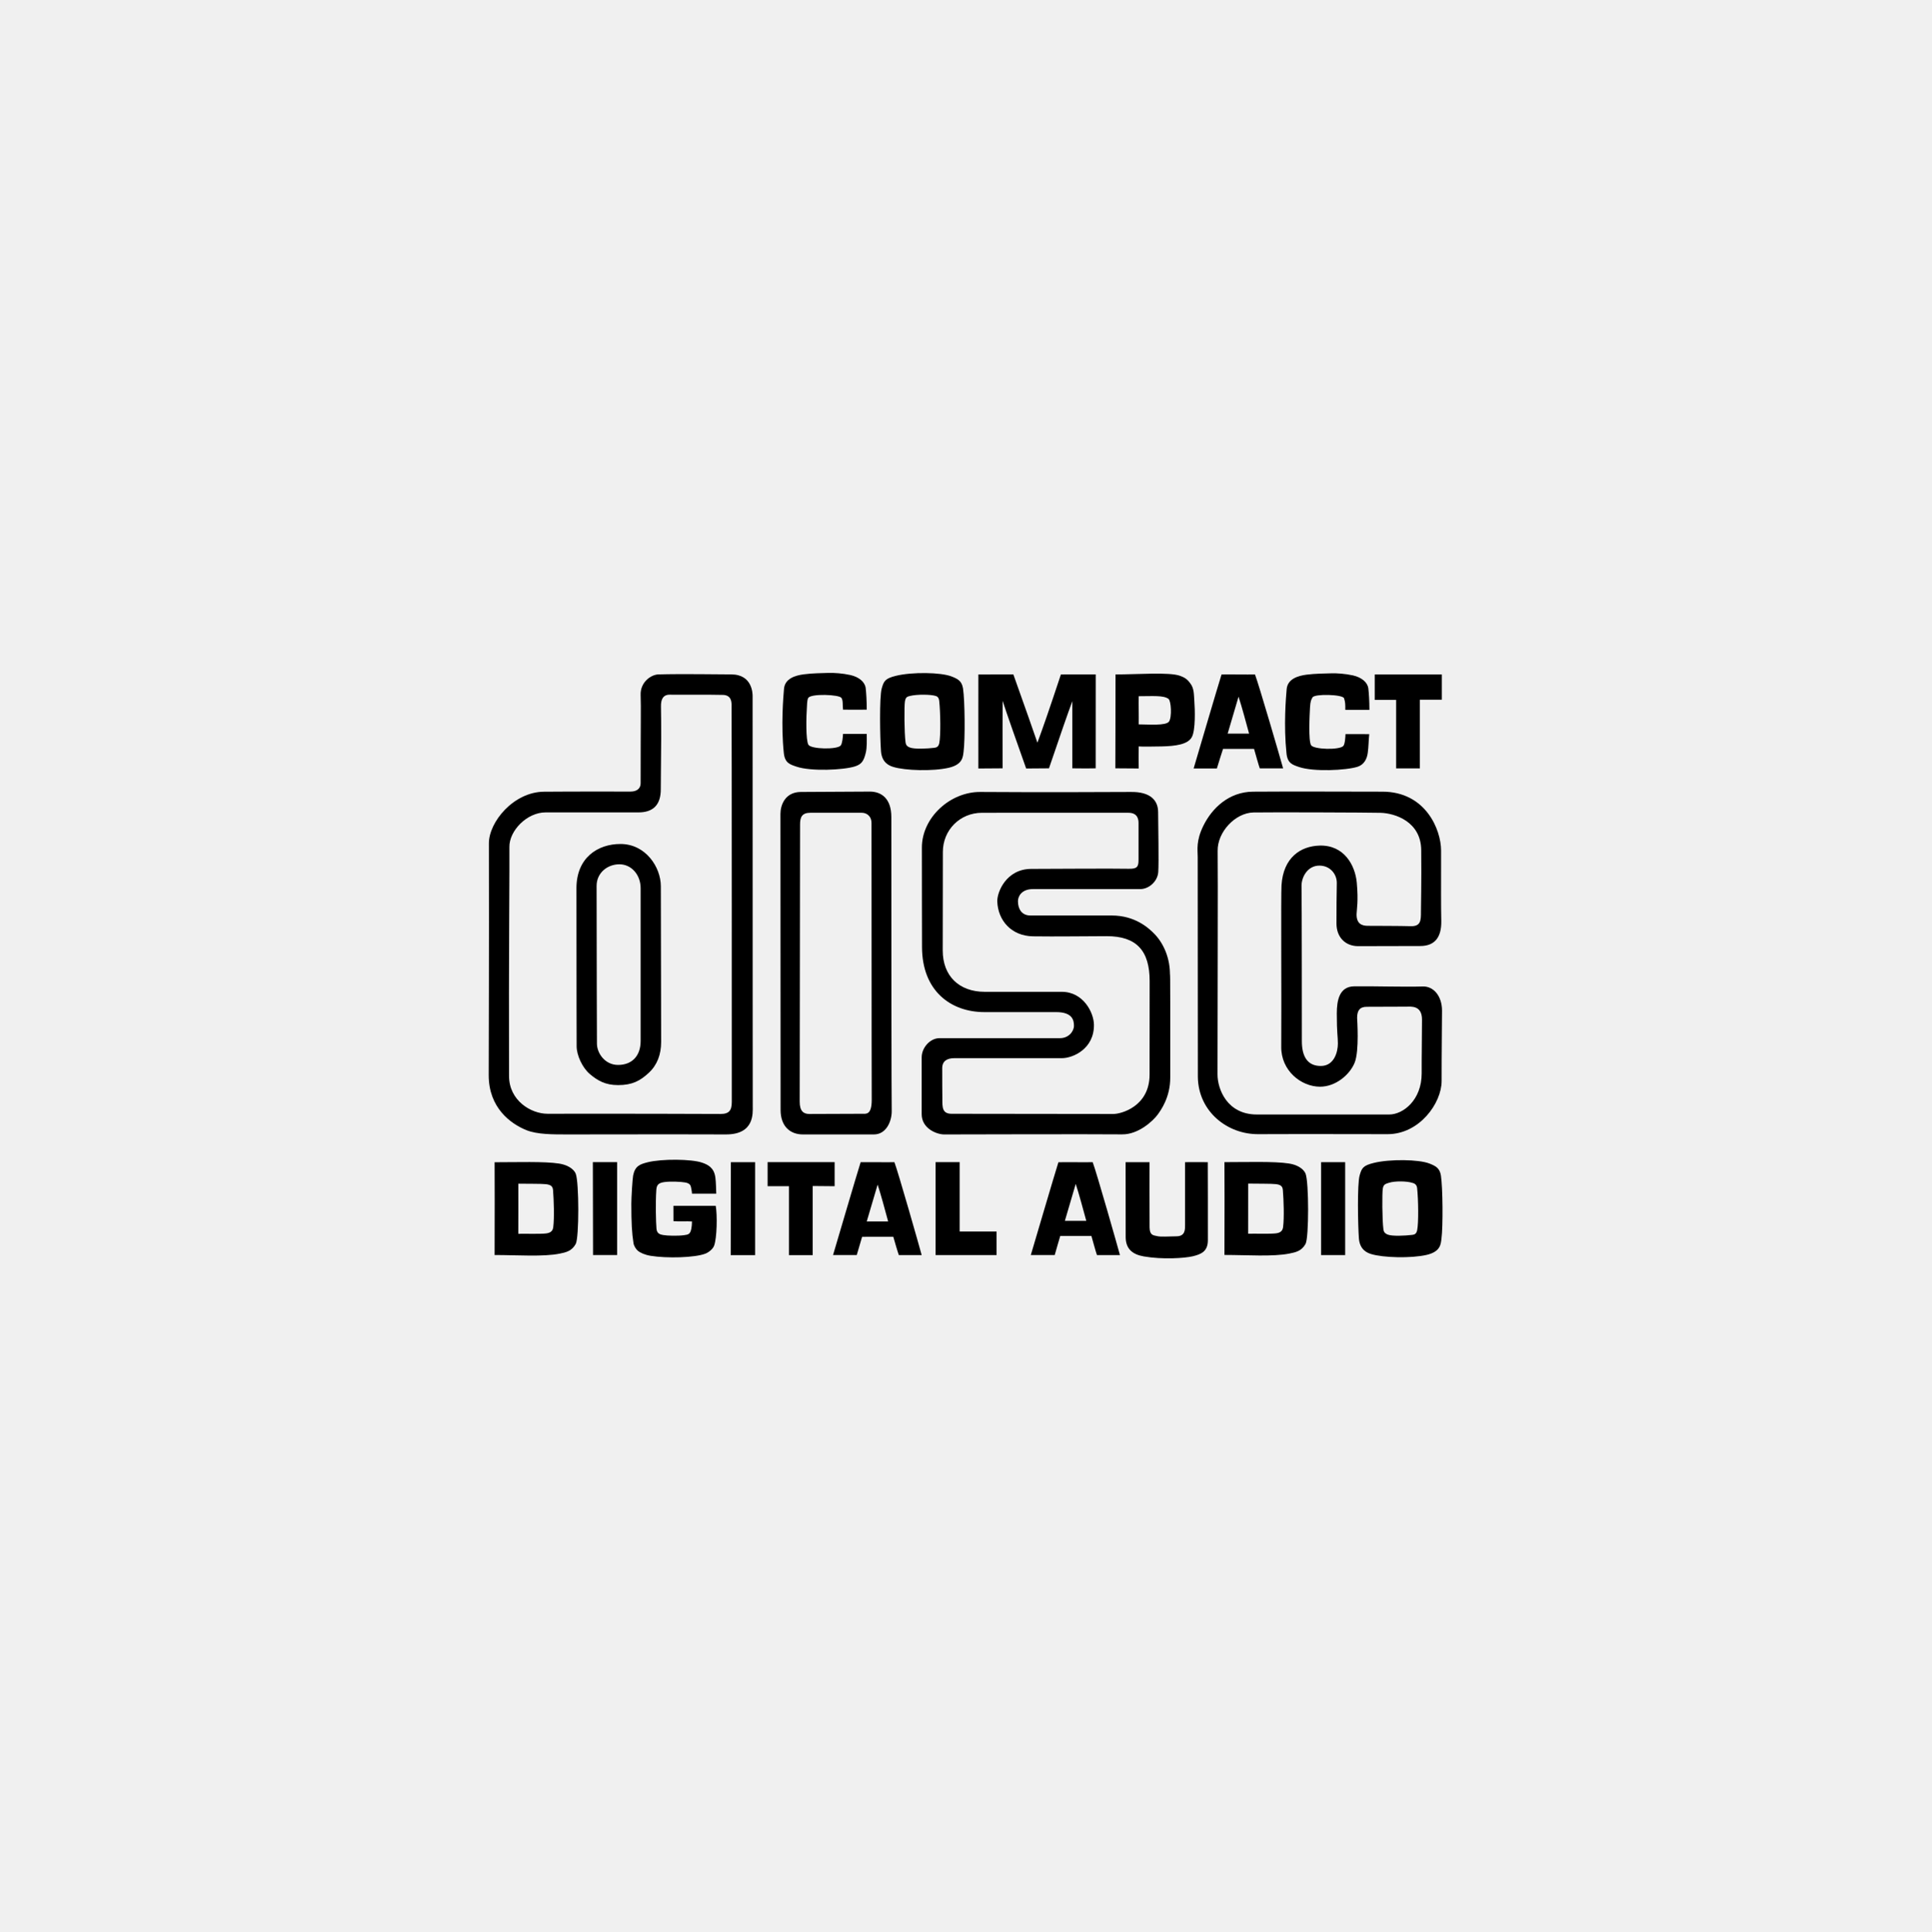
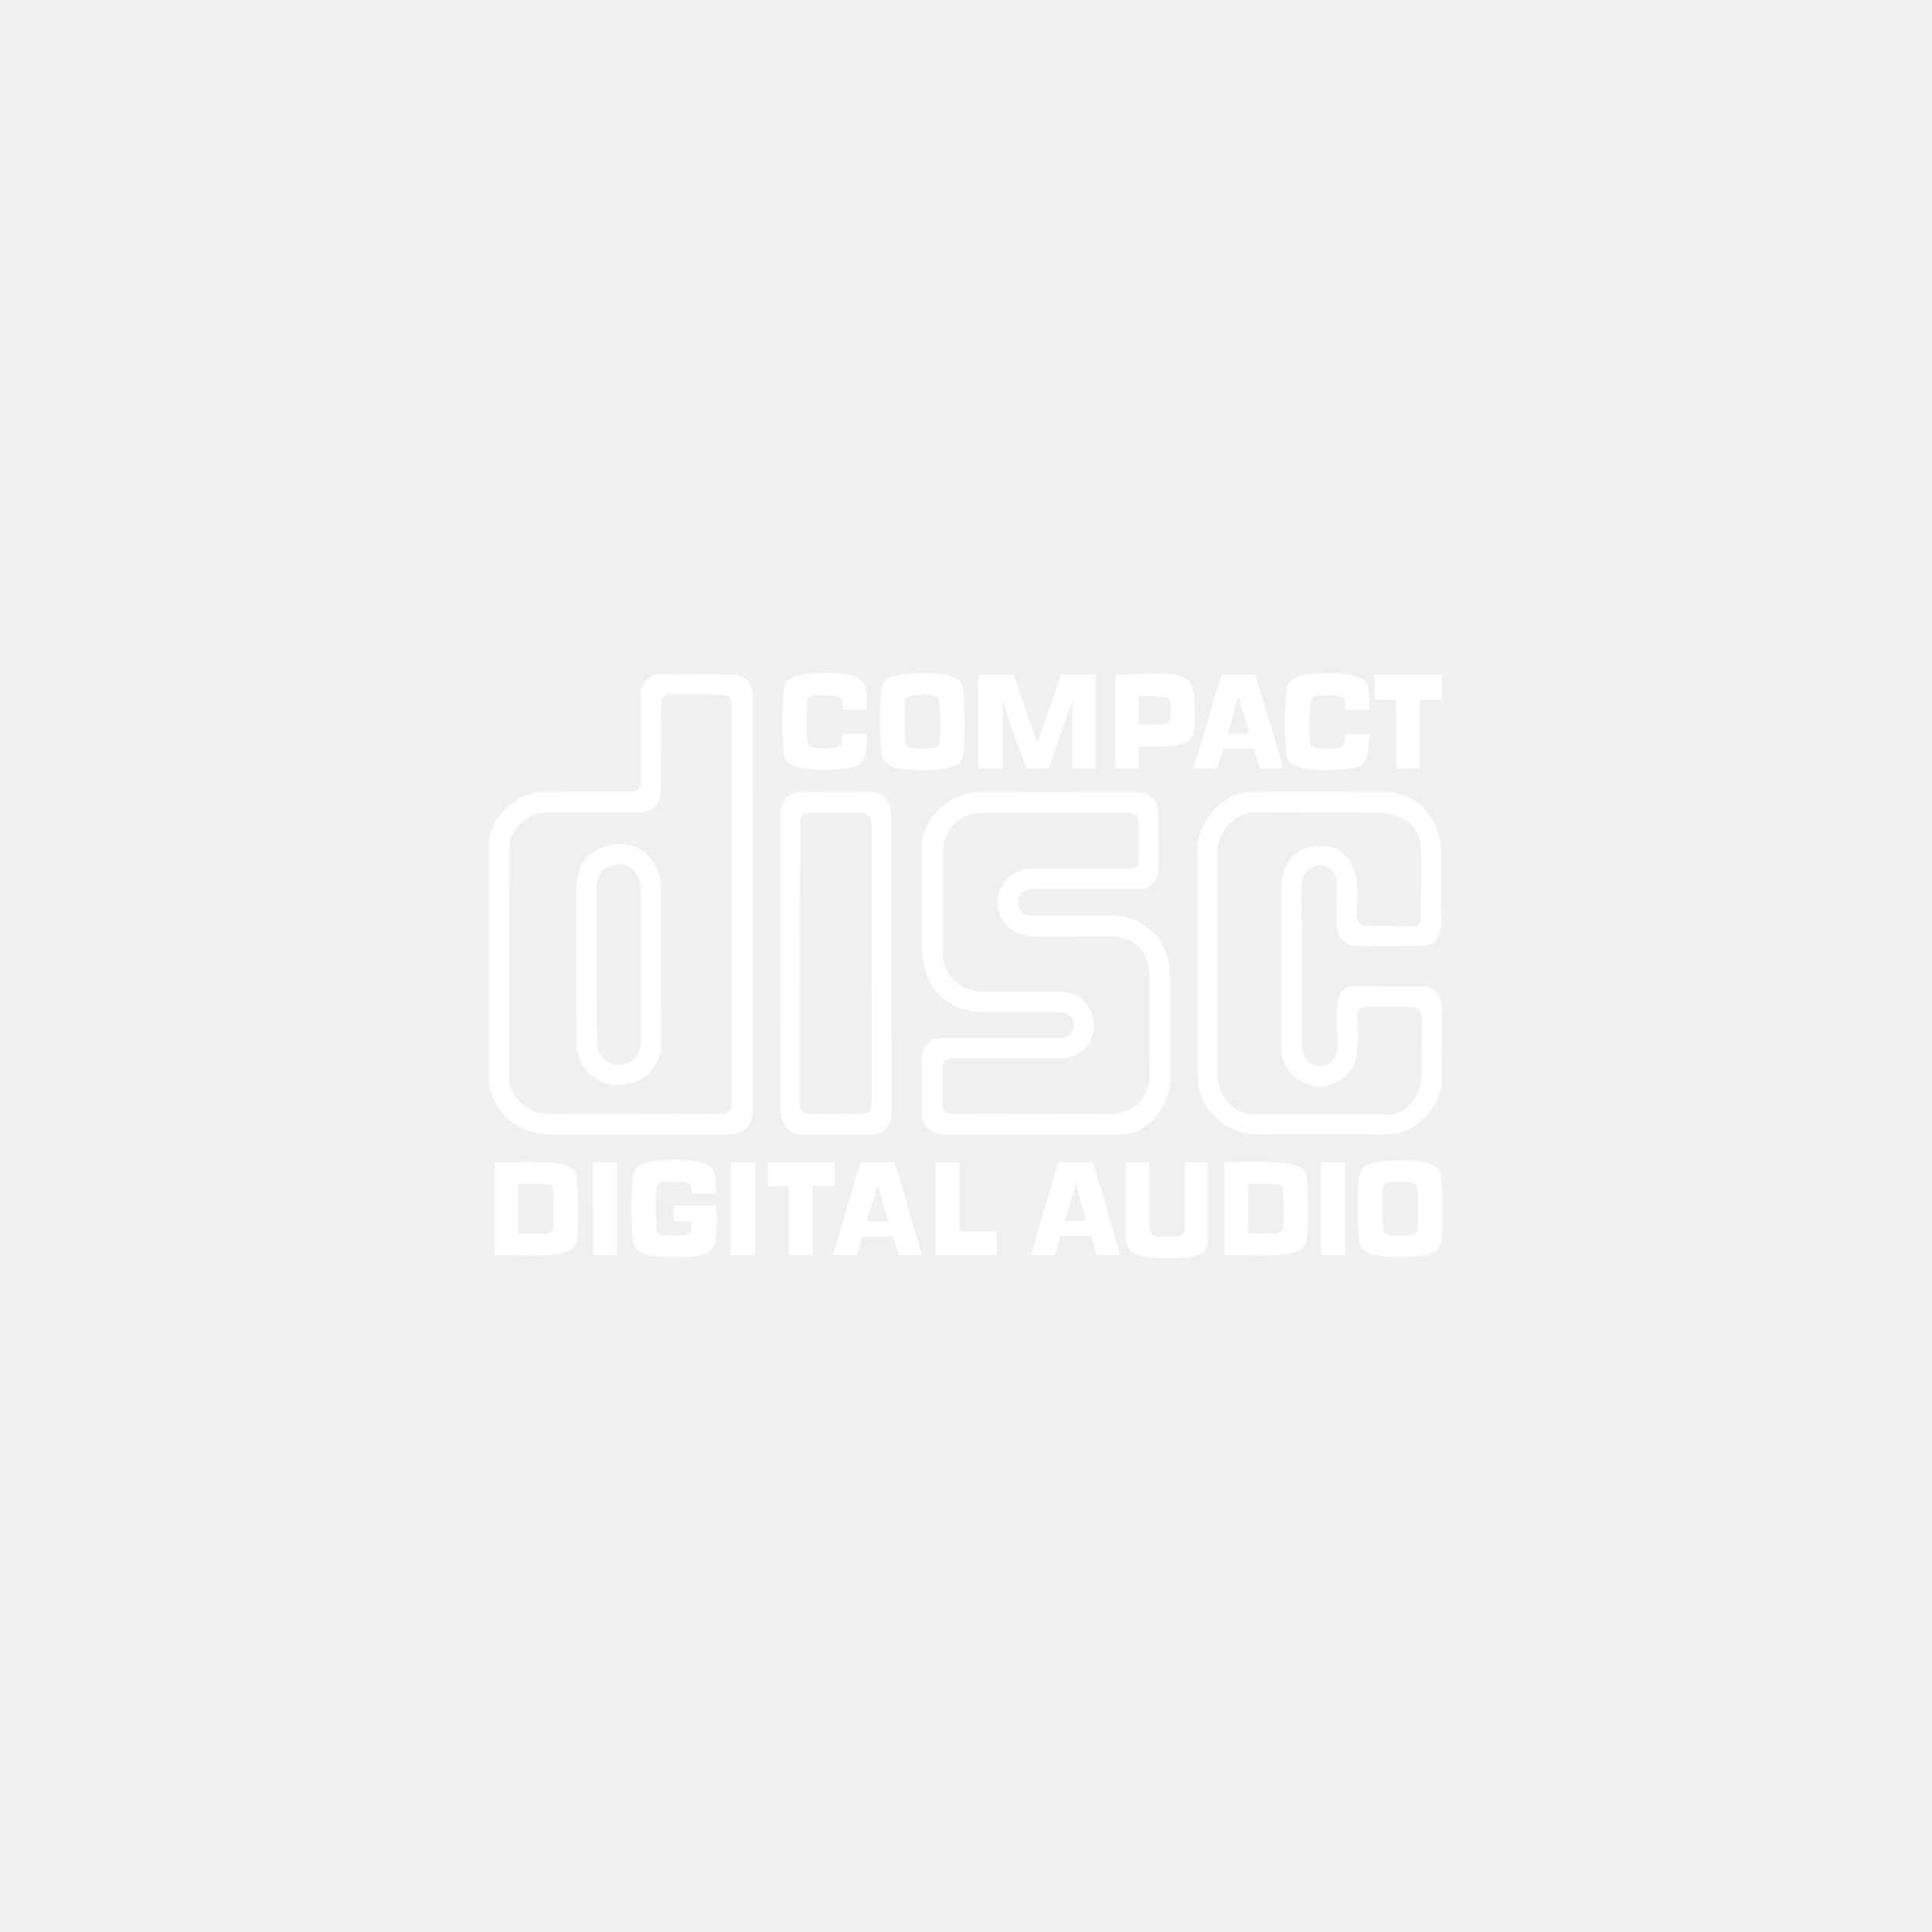
- <svg xmlns="http://www.w3.org/2000/svg" version="1.2" baseProfile="tiny" id="Layer_1" x="0px" y="0px" width="283.465px" height="283.465px" viewBox="0 0 283.465 283.465" xml:space="preserve">
+ <svg xmlns="http://www.w3.org/2000/svg" version="1.2" baseProfile="tiny" id="Layer_1" x="0px" y="0px" width="283.465px" height="283.465px" viewBox="0 0 283.465 283.465" overflow="scroll" xml:space="preserve">
  <g>
-     <path fill-rule="evenodd" d="M187.262,173.805c0.692,0.08,0.998,0.292,1.038,0.89c0.118,1.452,0.208,3.992,0.034,5.396   c-0.064,0.523-0.33,0.85-1.047,0.939c-0.909,0.107-2.91,0.029-4.086,0.054c0.005-2.11,0.01-4.856,0.005-7.356   C184.574,173.756,186.625,173.727,187.262,173.805L187.262,173.805z M179.723,184.201c3.305,0,7.164,0.286,9.575-0.213   c0.86-0.178,1.739-0.341,2.332-1.408c0.504-0.929,0.494-9.081,0-10.316c-0.138-0.336-0.702-1.221-2.485-1.492   c-2.085-0.326-6.151-0.193-9.422-0.193C179.742,171.799,179.742,180.1,179.723,184.201L179.723,184.201z" />
-     <path fill-rule="evenodd" d="M201.68,170.683c2.313-0.563,6.562-0.524,8.143,0.104c0.879,0.351,1.497,0.643,1.675,1.754   c0.272,1.774,0.321,7.461,0.079,9.294c-0.099,0.736-0.099,1.873-2.169,2.357c-2.332,0.533-6.433,0.414-8.173-0.129   c-0.523-0.168-1.649-0.588-1.777-2.303c-0.139-1.907-0.258-7.945,0.107-9.22C199.866,171.453,200.068,171.072,201.68,170.683   L201.68,170.683z M203.844,173.617c-0.479,0.158-0.775,0.207-0.879,0.859s-0.1,4.526,0.098,6.019   c0.055,0.346,0.238,0.563,0.608,0.712c0.696,0.276,2.56,0.172,3.612,0.049c0.365-0.039,0.622-0.168,0.73-0.701   c0.218-1.048,0.178-4.467-0.01-6.187c-0.068-0.632-0.607-0.722-0.711-0.751C206.531,173.36,204.723,173.32,203.844,173.617   L203.844,173.617z" />
-     <polygon fill-rule="evenodd" points="193.912,170.584 197.445,170.584 197.445,184.221 193.912,184.221 193.912,170.584  " />
-     <path fill-rule="evenodd" d="M168.729,170.584h-3.512c0,0,0.004,9.891,0.01,10.983c0,1.733,0.988,2.563,2.668,2.851   c2.723,0.475,5.969,0.262,7.174-0.02c1.205-0.297,2.223-0.682,2.223-2.361c-0.01-2.718,0.011-10.145-0.014-11.453   c-1.23,0-2.525-0.025-3.336,0c-0.004,1.15,0,8.577,0,9.199c0,0.633,0.05,1.65-1.205,1.68c-1.256,0.021-2.382,0.104-2.905-0.029   c-0.524-0.129-1.077-0.074-1.097-1.284C168.715,178.993,168.729,170.584,168.729,170.584L168.729,170.584z" />
-     <polygon fill-rule="evenodd" points="137.328,170.578 140.86,170.578 140.86,180.762 146.277,180.762 146.277,184.221    137.328,184.221 137.328,170.578  " />
-     <polygon fill-rule="evenodd" points="107.277,170.584 110.837,170.584 110.837,184.23 107.255,184.23 107.277,170.584  " />
-     <polygon fill-rule="evenodd" points="87.018,170.574 90.58,170.574 90.58,184.211 87.045,184.211 87.018,170.574  " />
-     <path fill-rule="evenodd" d="M159.445,179.195c-1.047,0-2.1,0-3.143,0c0.504-1.744,1.146-3.879,1.591-5.42   C158.418,175.371,158.941,177.373,159.445,179.195L159.445,179.195z M151.303,184.211c1.393,0,2.777,0.004,3.508,0.004   c0.336-1.15,0.598-2.113,0.811-2.796c0.785,0,3.953-0.005,4.575-0.005c0.188,0.657,0.667,2.421,0.815,2.807   c1.097,0,2.762,0,3.375,0c-0.316-1.176-3.425-12.115-4.003-13.637c-1.097,0.029-3.854-0.02-5.03,0.01   C154.727,172.58,151.748,182.719,151.303,184.211L151.303,184.211z" />
-     <polygon fill-rule="evenodd" points="112.668,170.574 122.508,170.574 122.508,174.111 119.288,174.082 119.288,184.23    115.805,184.23 115.805,174.111 112.668,174.111 112.668,170.574  " />
-     <path fill-rule="evenodd" d="M126.326,170.584c1.179-0.02,3.859,0.029,4.956,0c0.575,1.521,3.688,12.455,4.002,13.637   c-0.494-0.006-2.258,0-3.353,0c-0.146-0.386-0.627-2.025-0.811-2.684c-0.627,0-3.794,0.006-4.58,0.006   c-0.209,0.682-0.444,1.521-0.785,2.668c-0.733,0-2.092,0-3.48,0C122.72,182.719,125.697,172.58,126.326,170.584L126.326,170.584z    M128.819,173.875c-0.447,1.541-1.087,3.676-1.599,5.414c1.048,0,2.098,0,3.143,0C129.861,177.461,129.34,175.471,128.819,173.875   L128.819,173.875z" />
-     <path fill-rule="evenodd" d="M80.135,173.814c0.693,0.084,0.998,0.292,1.042,0.891c0.111,1.452,0.202,4.002,0.03,5.4   c-0.064,0.527-0.326,0.844-1.048,0.938c-0.907,0.104-2.907,0.03-4.083,0.055c0.004-2.114,0.014-4.856,0.004-7.357   C77.449,173.766,79.5,173.736,80.135,173.814L80.135,173.814z M72.598,184.211c3.305,0,7.166,0.286,9.58-0.208   c0.852-0.178,1.734-0.341,2.326-1.413c0.508-0.929,0.497-9.071,0-10.316c-0.133-0.336-0.701-1.215-2.486-1.492   c-2.086-0.326-6.145-0.188-9.42-0.188C72.614,171.814,72.614,180.109,72.598,184.211L72.598,184.211z" />
-     <path fill-rule="evenodd" d="M95.053,170.599c2.11-0.528,6.466-0.479,8,0.054c0.828,0.287,1.756,0.712,1.947,2.17   c0.101,0.766,0.104,1.773,0.131,2.387c-1.189,0-2.369,0-3.561,0c0-0.263-0.092-0.662-0.139-0.93   c-0.054-0.281-0.172-0.603-0.881-0.721c-0.578-0.1-2.057-0.188-3.039-0.055c-0.862,0.123-1.125,0.415-1.176,1.15   c-0.134,1.889-0.06,4.773,0.024,5.707c0.066,0.731,0.554,0.84,0.971,0.914c0.595,0.113,2.124,0.148,3.036,0.029   c0.654-0.088,0.937-0.128,1.1-0.918c0.055-0.268,0.104-0.691,0.104-1.098c-0.758-0.059-1.961,0.03-2.72-0.049   c0-0.717-0.005-1.537-0.005-2.254c2.027,0,4.18,0,6.205,0c0.252,1.305,0.188,4.734-0.234,5.861   c-0.186,0.493-0.773,0.958-1.255,1.155c-1.556,0.618-5.727,0.712-8.063,0.326c-0.832-0.134-1.521-0.439-1.885-0.751   c-0.265-0.217-0.566-0.701-0.627-1.097c-0.245-1.552-0.316-2.954-0.319-5.786c0-0.914,0.163-3.641,0.265-4.155   C93.203,171.146,93.937,170.881,95.053,170.599L95.053,170.599z" />
-     <path fill-rule="evenodd" d="M94.033,130.37c0,6.725,0,20.865,0,22.431c0,2.091-1.176,3.509-3.325,3.509   c-1.937-0.005-3.089-1.754-3.089-3.118c0-0.414-0.051-12.522-0.051-23.16c0-1.9,1.57-3.17,3.35-3.17   C92.699,126.862,94.033,128.426,94.033,130.37L94.033,130.37z M84.611,130.37c0,18.513,0.027,19.907,0.027,23.217   c0,1.284,0.834,3.143,1.961,4.081c1.124,0.943,2.236,1.602,4.133,1.602c2.065,0,3.225-0.618,4.504-1.809   c1.234-1.146,1.806-2.697,1.806-4.525c0-1.236-0.044-17.499-0.044-22.854c0-2.802-2.229-6.201-5.922-6.201   C87.727,123.88,84.611,125.896,84.611,130.37L84.611,130.37z" />
-     <path fill-rule="evenodd" d="M202.653,119.307c2.04,0.055,5.924,1.248,5.954,5.49c0.049,4.679-0.04,7.866-0.04,9.057   c0,1.2,0,2.146-1.517,2.092c-1.359-0.044-5.426-0.049-6.334-0.054c-0.766-0.01-1.631-0.262-1.596-1.725   c0.029-0.85,0.275-1.813,0.029-4.61c-0.237-2.582-1.878-5.536-5.445-5.442c-2.811,0.072-5.346,1.764-5.604,5.813   c-0.098,1.532,0.011,16.852-0.039,23.743c-0.029,3.444,2.876,5.825,5.691,5.835c2.283,0,4.349-1.734,5.08-3.513   c0.711-1.754,0.365-6.388,0.365-6.596c0-1.106,0.426-1.62,1.413-1.62c1.019,0,5.366-0.021,5.86-0.021   c0.617,0,2.253-0.228,2.253,1.902c0,2.416-0.06,5.263-0.05,7.905c0,3.903-2.723,6.023-4.763,6.023c-1.452,0-18.063,0-19.428,0   c-4.392,0-5.776-3.756-5.776-5.885c0-7.822,0.074-30.028,0.021-32.803s2.584-5.593,5.262-5.643   C186.654,119.208,200.612,119.258,202.653,119.307L202.653,119.307z M176.64,121.183c-1.116,2.255-0.841,3.562-0.841,4.607   c0,6.74,0.011,31.019,0.021,32.259c0.054,5.133,4.378,8.479,8.913,8.424c5.678-0.029,16.71,0,18.943,0   c4.664,0,7.926-4.545,7.926-7.807c-0.006-3.873,0.059-8.903,0.059-10.316c0-2.193-1.279-3.606-2.826-3.557   c-2.707,0.088-7.125-0.061-10.064-0.021c-2.169,0.03-2.555,2.021-2.555,3.997c0,2.926,0.158,3.35,0.158,4.402   c0,1.201-0.523,3.291-2.51,3.291c-1.991,0-2.781-1.443-2.777-3.662c0-1.397-0.004-21.114-0.049-22.72   c-0.039-1.235,0.83-3.049,2.658-3.026c1.631,0.025,2.539,1.346,2.52,2.557c-0.039,2.298-0.044,3.219-0.049,5.917   c-0.01,2.045,1.305,3.35,3.191,3.35c1.151,0,7.025-0.022,9.121-0.022c2.09,0,3.123-1.257,3.073-3.698   c-0.05-2.456-0.03-4.202-0.03-10.309c0-3.091-2.282-8.646-8.606-8.646c-2.145-0.002-14.813-0.042-19.003,0   C180.365,116.231,177.895,118.64,176.64,121.183L176.64,121.183z" />
-     <path fill-rule="evenodd" d="M165.641,119.3c1.482,0,1.468,1.186,1.473,1.517c0-1.131,0,4.345,0,5.393   c0,1.045-0.217,1.346-1.521,1.309c-1.833-0.054-12.584,0.018-14.21,0.018c-3.687,0-5.055,3.426-5.001,4.795   c0.104,2.745,2.036,5.049,5.238,5.102c3.191,0.052,8.266-0.022,10.83-0.022c4.397,0,6.295,2.152,6.295,6.601   c0,5.119-0.01,11.146-0.01,13.706c0,4.714-4.205,5.79-5.307,5.79c-1.098,0-22.336-0.029-23.746-0.029   c-1.416,0-1.361-0.992-1.361-2.193c0-1.205-0.037-2.5-0.021-4.506c0-1.098,0.803-1.463,1.748-1.463c5.109,0,12.669,0,15.812,0   c1.62,0,4.763-1.363,4.708-4.921c-0.024-1.784-1.566-4.817-4.708-4.817c-2.238,0-6.482,0-11.31,0   c-3.81-0.005-6.176-2.357-6.176-6.072c0-3.716,0.017-11.515,0.02-14.45c-0.006-3.227,2.512-5.756,5.736-5.756   C149.465,119.29,163.289,119.3,165.641,119.3L165.641,119.3z M135.314,124.409c-0.008,3.32,0.02,12.743,0.02,14.573   c0,6.493,4.254,9.575,9.16,9.575c4.871,0,8.168,0,10.523,0c2.357,0,2.619,1.156,2.619,1.996c0,0.83-0.78,1.828-2.041,1.828   c-1.318,0-16.376,0-17.695,0c-1.361,0-2.616,1.374-2.616,2.826c-0.007,2.343,0,6.182,0,8.326c0,2.148,2.248,2.979,3.296,2.979   c1.047,0,21.863-0.059,26.122-0.01c2.427,0.03,4.585-2.025,5.228-2.91c0.465-0.646,1.838-2.524,1.838-5.4   c0-5.988,0.02-17.317-0.045-14.916c0.074-2.666-0.987-4.842-2.208-6.124c-0.914-0.961-2.925-2.774-6.329-2.774   s-8.83,0.002-11.938,0c-1.344,0-1.833-1.05-1.833-2.095c0-0.731,0.544-1.781,2.204-1.781c5.163,0,14.496,0,15.752,0   c1.254,0,2.544-1.117,2.638-2.513c0.099-1.381-0.01-7.068-0.02-8.792c-0.005-1.665-1.067-3.007-4.052-2.952   c-1.739,0.027-15.06,0.052-22.017,0C139.479,116.202,135.314,119.987,135.314,124.409L135.314,124.409z" />
-     <path fill-rule="evenodd" d="M126.49,119.3c0.622-0.002,1.432,0.388,1.432,1.537c0,32.287,0.03,38.353,0.03,40.601   c0,2.254-0.837,2.041-1.411,2.041c-0.575,0-6.195,0.029-7.746,0.029c-0.836,0-1.416-0.395-1.416-1.808   c0-3.765,0.055-38.838,0.055-40.622c-0.016-1.126,0.266-1.779,1.516-1.779C119.047,119.3,124.039,119.3,126.49,119.3L126.49,119.3z    M114.555,119.456c0,1.257,0.02,42.308,0.02,43.46c0,2.41,1.404,3.596,3.279,3.596c5,0,8.896,0,10.415,0   c1.882,0,2.671-2.06,2.618-3.557c-0.037-1.047-0.055-25.33-0.055-43.028c0-2.747-1.484-3.738-3.162-3.738   c-1.778,0-6.766,0.047-10.133,0.055C115.215,116.264,114.555,118.198,114.555,119.456L114.555,119.456z" />
-     <path fill-rule="evenodd" d="M183.34,107.679c-1.048,0-2.096,0-3.143,0c0.514-1.744,1.15-3.874,1.596-5.42   C182.316,103.855,182.836,105.854,183.34,107.679L183.34,107.679z M175.201,112.798c1.389,0,2.624,0,3.41,0   c0.34-1.154,0.696-2.189,0.904-2.871c0.79,0,3.928,0,4.555,0c0.188,0.655,0.691,2.463,0.84,2.851c1.098,0,2.807-0.005,3.424,0   c-0.316-1.178-3.547-12.258-4.125-13.78c-1.098,0.027-3.73-0.022-4.911,0.002C178.625,101.142,175.602,111.457,175.201,112.798   L175.201,112.798z" />
-     <path fill-rule="evenodd" d="M171.511,102.58c0.391,0.292,0.524,2.67,0.079,3.325s-3.073,0.422-4.451,0.42   c0.024-1.213-0.025-2.959,0-4.135C169.179,102.19,170.774,102.037,171.511,102.58L171.511,102.58z M163.709,112.773   c1.111,0,2.317,0.025,3.43,0.025c0-0.993-0.025-2.399,0-3.236c0.494,0.04,2.119,0.027,3.344-0.002   c2.036-0.044,3.909-0.274,4.477-1.411c0.52-1.038,0.445-3.928,0.342-5.312c-0.069-0.929-0.025-1.789-0.578-2.515   c-0.331-0.44-0.604-0.801-1.552-1.137c-1.566-0.558-6.284-0.19-9.437-0.19C163.744,103.321,163.709,111.59,163.709,112.773   L163.709,112.773z" />
-     <path fill-rule="evenodd" d="M143.605,98.998c0.81,0,3.389-0.002,5.138-0.002c1.67,4.708,3.028,8.525,3.528,10.018   c0.811-2.199,1.66-4.615,3.448-10.015c1.69-0.02,3.438-0.002,5.114-0.002c0,4.689-0.006,12.5-0.006,13.777   c-0.706,0.027-1.906,0.02-3.428,0c-0.006-1.423-0.006-7.485,0-9.857c-0.683,1.828-1.671,4.691-3.43,9.857   c-1.146,0-2.203,0.025-3.35,0.025c-1.482-4.18-2.876-8.13-3.454-9.934c-0.024,0.889-0.005,6.692-0.005,9.909   c-1.127,0-2.421,0.025-3.557,0.025C143.615,108.608,143.585,100.288,143.605,98.998L143.605,98.998z" />
-     <path fill-rule="evenodd" d="M105.995,101.997c1.307-0.027,1.368,0.956,1.386,1.388c0.035,0.801,0.032,57.357,0.032,58.344   c0,1.206-0.347,1.788-1.67,1.778c-13.299-0.054-23.383-0.029-25.372-0.029c-2.46,0-5.654-1.957-5.654-5.543   c-0.057-17.291,0.092-31.805,0.052-33.586c-0.052-2.406,2.577-5.109,5.313-5.104c4.113,0.01,10.915,0.007,13.637,0   c2.043-0.002,3.304-0.998,3.271-3.481c0.072-6.352,0.074-9.397,0.027-12.065c-0.037-2.147,1.426-1.67,1.857-1.729   C98.813,101.982,104.164,101.945,105.995,101.997L105.995,101.997z M94.033,102.024c0.066,1.791,0,4.076,0,12.93   c0.01,0.768-0.546,1.235-1.487,1.235c-0.944,0-8.065-0.02-12.698,0.02c-4.454,0.027-8.088,4.435-8.088,7.567   c0.037,16.189-0.027,29.376-0.027,34.05c0,4.783,3.214,7.125,5.547,8.063c1.593,0.633,3.846,0.622,6.074,0.622   c3.014,0,16.235-0.029,23.165,0c4.228,0.025,3.97-3.111,3.97-4.125c0-0.677-0.02-13.315-0.02-60.205c0-0.313,0-3.191-3.14-3.191   c-1.937,0-7.088-0.097-10.68,0C95.567,99.015,93.957,100.12,94.033,102.024L94.033,102.024z" />
-     <path fill-rule="evenodd" d="M137.322,102.148c0.102,0.034,0.467,0.096,0.536,0.726c0.188,1.719,0.229,5.141,0.013,6.184   c-0.113,0.536-0.368,0.662-0.734,0.707c-1.052,0.124-2.912,0.225-3.609-0.052c-0.37-0.146-0.553-0.358-0.607-0.709   c-0.197-1.497-0.205-5.364-0.099-6.016c0.104-0.655,0.302-0.729,0.759-0.84C134.627,101.891,136.663,101.928,137.322,102.148   L137.322,102.148z M129.42,101.048c-0.361,1.275-0.248,7.31-0.106,9.215c0.126,1.722,1.257,2.137,1.781,2.302   c1.733,0.546,5.833,0.667,8.165,0.128c2.072-0.481,2.072-1.621,2.174-2.354c0.239-1.831,0.192-7.518-0.082-9.292   c-0.178-1.112-0.793-1.406-1.675-1.754c-1.576-0.625-5.833-0.669-8.14-0.104C129.926,99.579,129.721,99.964,129.42,101.048   L129.42,101.048z" />
-     <path fill-rule="evenodd" d="M121.596,98.771c0.813-0.024,2.08,0.055,3.225,0.312c1.289,0.292,2.139,1.038,2.245,1.915   c0.081,0.699,0.155,1.875,0.155,3.167c-1.15,0-2.646,0.025-3.482-0.002c-0.08-0.761,0.023-1.344-0.232-1.724   c-0.336-0.504-4.467-0.657-4.869,0c-0.195,0.311-0.179,1.102-0.208,1.517c-0.087,1.126-0.175,4.701,0.231,5.366   c0.4,0.647,4.213,0.731,4.738,0.104c0.235-0.282,0.322-1.263,0.34-1.7c1.012,0,2.355,0,3.482,0c0,1.008,0.05,1.971-0.143,2.767   c-0.299,1.25-0.65,1.695-1.584,1.999c-1.689,0.541-6.487,0.759-8.602,0.032c-0.922-0.316-1.688-0.514-1.844-1.999   c-0.43-4.125-0.074-8.239,0.027-9.422c0.131-1.517,1.68-1.966,2.902-2.125C119.252,98.808,120.704,98.8,121.596,98.771   L121.596,98.771z" />
-     <path fill-rule="evenodd" d="M195.375,98.83c0.811-0.03,2.08,0.054,3.227,0.309c1.285,0.296,2.14,1.038,2.243,1.915   c0.084,0.702,0.158,1.851,0.158,3.143c-1.151,0-2.48,0-3.538,0c0-0.788,0.006-1.126-0.183-1.7c-0.178-0.578-4.333-0.687-4.63-0.133   c-0.178,0.324-0.311,0.474-0.37,1.492c-0.064,1.126-0.247,4.857,0.158,5.524c0.399,0.647,4.21,0.731,4.738,0.106   c0.237-0.282,0.296-1.29,0.315-1.732c1.014,0,2.357,0.005,3.484,0.005c-0.109,1.008-0.08,1.764-0.223,2.789   c-0.123,0.862-0.549,1.694-1.482,1.996c-1.689,0.541-6.487,0.761-8.602,0.037c-0.92-0.319-1.689-0.514-1.838-1.999   c-0.436-4.128-0.08-8.244,0.024-9.425c0.134-1.517,1.675-1.964,2.899-2.127C193.033,98.865,194.486,98.857,195.375,98.83   L195.375,98.83z" />
-     <polygon fill-rule="evenodd" points="201.783,99 211.631,99 211.631,102.704 208.409,102.704 208.409,112.783 204.926,112.783    204.926,102.731 201.783,102.731 201.783,99  " />
+     <path fill="#FFFFFF" d="M187.262,173.805c0.692,0.08,0.998,0.293,1.038,0.891c0.118,1.451,0.208,3.992,0.034,5.396   c-0.064,0.522-0.33,0.851-1.047,0.938c-0.909,0.107-2.91,0.029-4.086,0.055c0.005-2.109,0.01-4.855,0.005-7.355   C184.574,173.756,186.625,173.727,187.262,173.805L187.262,173.805z M179.723,184.201c3.305,0,7.164,0.285,9.575-0.213   c0.86-0.178,1.739-0.342,2.332-1.408c0.504-0.93,0.494-9.081,0-10.316c-0.138-0.336-0.702-1.221-2.485-1.492   c-2.084-0.326-6.15-0.192-9.422-0.192C179.742,171.799,179.742,180.1,179.723,184.201L179.723,184.201z" />
+     <path fill="#FFFFFF" d="M201.68,170.684c2.313-0.563,6.563-0.524,8.144,0.104c0.879,0.352,1.497,0.643,1.675,1.754   c0.271,1.773,0.32,7.461,0.079,9.294c-0.099,0.735-0.099,1.873-2.169,2.356c-2.332,0.533-6.434,0.414-8.174-0.129   c-0.522-0.168-1.648-0.588-1.776-2.303c-0.14-1.906-0.258-7.945,0.106-9.22C199.866,171.453,200.068,171.072,201.68,170.684   L201.68,170.684z M203.844,173.617c-0.479,0.158-0.775,0.207-0.879,0.859c-0.104,0.651-0.1,4.525,0.098,6.019   c0.056,0.346,0.238,0.563,0.608,0.712c0.696,0.275,2.56,0.172,3.612,0.049c0.365-0.039,0.621-0.168,0.73-0.701   c0.217-1.048,0.178-4.467-0.011-6.187c-0.067-0.632-0.606-0.722-0.711-0.751C206.531,173.359,204.723,173.32,203.844,173.617   L203.844,173.617z" />
+     <polygon fill="#FFFFFF" points="193.912,170.584 197.445,170.584 197.445,184.221 193.912,184.221  " />
+     <path fill="#FFFFFF" d="M168.729,170.584h-3.512c0,0,0.004,9.891,0.01,10.982c0,1.733,0.988,2.563,2.668,2.852   c2.724,0.475,5.969,0.262,7.174-0.02c1.205-0.297,2.224-0.683,2.224-2.361c-0.01-2.719,0.011-10.145-0.015-11.453   c-1.229,0-2.524-0.025-3.336,0c-0.004,1.15,0,8.577,0,9.199c0,0.633,0.051,1.65-1.205,1.68c-1.256,0.021-2.381,0.104-2.904-0.029   c-0.523-0.129-1.077-0.074-1.098-1.283C168.715,178.993,168.729,170.584,168.729,170.584L168.729,170.584z" />
+     <polygon fill="#FFFFFF" points="137.328,170.578 140.86,170.578 140.86,180.762 146.277,180.762 146.277,184.221 137.328,184.221     " />
+     <polygon fill="#FFFFFF" points="107.277,170.584 110.837,170.584 110.837,184.23 107.255,184.23  " />
+     <polygon fill="#FFFFFF" points="87.018,170.574 90.58,170.574 90.58,184.211 87.045,184.211  " />
+     <path fill="#FFFFFF" d="M159.445,179.195c-1.047,0-2.1,0-3.144,0c0.505-1.744,1.146-3.879,1.591-5.42   C158.418,175.371,158.941,177.373,159.445,179.195L159.445,179.195z M151.303,184.211c1.393,0,2.777,0.004,3.508,0.004   c0.336-1.15,0.599-2.113,0.812-2.796c0.785,0,3.953-0.005,4.575-0.005c0.188,0.656,0.666,2.421,0.814,2.807   c1.098,0,2.762,0,3.375,0c-0.316-1.176-3.425-12.115-4.003-13.637c-1.097,0.029-3.854-0.02-5.03,0.01   C154.727,172.58,151.748,182.719,151.303,184.211L151.303,184.211z" />
+     <polygon fill="#FFFFFF" points="112.668,170.574 122.508,170.574 122.508,174.111 119.288,174.082 119.288,184.23 115.805,184.23    115.805,174.111 112.668,174.111  " />
+     <path fill="#FFFFFF" d="M126.326,170.584c1.179-0.02,3.859,0.029,4.956,0c0.575,1.521,3.688,12.455,4.002,13.637   c-0.494-0.006-2.258,0-3.353,0c-0.146-0.386-0.627-2.025-0.811-2.684c-0.627,0-3.794,0.006-4.58,0.006   c-0.209,0.682-0.444,1.521-0.785,2.668c-0.733,0-2.092,0-3.48,0C122.72,182.719,125.697,172.58,126.326,170.584L126.326,170.584z    M128.819,173.875c-0.447,1.541-1.087,3.676-1.599,5.414c1.048,0,2.098,0,3.143,0C129.861,177.461,129.34,175.471,128.819,173.875   L128.819,173.875z" />
+     <path fill="#FFFFFF" d="M80.135,173.814c0.693,0.084,0.998,0.291,1.042,0.891c0.111,1.452,0.202,4.002,0.03,5.4   c-0.064,0.526-0.326,0.844-1.048,0.938c-0.907,0.104-2.907,0.03-4.083,0.055c0.004-2.113,0.014-4.855,0.004-7.356   C77.449,173.766,79.5,173.736,80.135,173.814L80.135,173.814z M72.598,184.211c3.305,0,7.166,0.286,9.58-0.208   c0.852-0.178,1.734-0.341,2.326-1.413c0.508-0.929,0.497-9.07,0-10.316c-0.133-0.336-0.701-1.215-2.486-1.491   c-2.086-0.326-6.145-0.188-9.42-0.188C72.614,171.814,72.614,180.109,72.598,184.211L72.598,184.211z" />
+     <path fill="#FFFFFF" d="M95.053,170.6c2.11-0.529,6.466-0.479,8,0.053c0.828,0.287,1.756,0.713,1.947,2.171   c0.101,0.766,0.104,1.772,0.131,2.387c-1.189,0-2.369,0-3.561,0c0-0.263-0.092-0.662-0.139-0.931   c-0.054-0.28-0.172-0.603-0.881-0.721c-0.578-0.1-2.057-0.188-3.039-0.055c-0.862,0.123-1.125,0.415-1.176,1.15   c-0.134,1.889-0.06,4.772,0.024,5.707c0.066,0.73,0.554,0.84,0.971,0.914c0.595,0.113,2.124,0.147,3.036,0.029   c0.654-0.089,0.937-0.129,1.1-0.918c0.055-0.269,0.104-0.691,0.104-1.099c-0.758-0.06-1.961,0.03-2.72-0.049   c0-0.718-0.005-1.537-0.005-2.255c2.027,0,4.18,0,6.205,0c0.252,1.306,0.188,4.734-0.234,5.861   c-0.186,0.493-0.773,0.959-1.255,1.155c-1.556,0.618-5.727,0.712-8.063,0.326c-0.832-0.134-1.521-0.438-1.885-0.751   c-0.265-0.217-0.566-0.701-0.627-1.098c-0.245-1.552-0.316-2.953-0.319-5.785c0-0.914,0.163-3.642,0.265-4.155   C93.203,171.146,93.937,170.881,95.053,170.6L95.053,170.6z" />
+     <path fill="#FFFFFF" d="M94.033,130.37c0,6.725,0,20.864,0,22.431c0,2.092-1.176,3.51-3.325,3.51   c-1.937-0.006-3.089-1.754-3.089-3.119c0-0.414-0.051-12.521-0.051-23.159c0-1.9,1.57-3.17,3.35-3.17   C92.699,126.862,94.033,128.426,94.033,130.37L94.033,130.37z M84.611,130.37c0,18.513,0.027,19.907,0.027,23.217   c0,1.284,0.834,3.144,1.961,4.081c1.124,0.943,2.236,1.602,4.133,1.602c2.065,0,3.225-0.617,4.504-1.809   c1.234-1.146,1.806-2.697,1.806-4.525c0-1.235-0.044-17.499-0.044-22.854c0-2.802-2.229-6.201-5.922-6.201   C87.727,123.88,84.611,125.896,84.611,130.37L84.611,130.37z" />
+     <path fill="#FFFFFF" d="M202.652,119.307c2.041,0.055,5.925,1.248,5.955,5.49c0.049,4.679-0.041,7.866-0.041,9.057   c0,1.2,0,2.146-1.517,2.092c-1.358-0.044-5.426-0.049-6.334-0.054c-0.766-0.01-1.631-0.262-1.596-1.725   c0.028-0.85,0.274-1.813,0.028-4.61c-0.236-2.582-1.877-5.536-5.444-5.442c-2.812,0.072-5.347,1.764-5.604,5.813   c-0.098,1.532,0.012,16.852-0.039,23.743c-0.028,3.444,2.877,5.825,5.691,5.835c2.283,0,4.35-1.734,5.08-3.513   c0.711-1.754,0.365-6.388,0.365-6.597c0-1.105,0.426-1.619,1.412-1.619c1.02,0,5.367-0.021,5.861-0.021   c0.616,0,2.252-0.229,2.252,1.902c0,2.416-0.06,5.263-0.05,7.904c0,3.903-2.723,6.023-4.763,6.023c-1.452,0-18.063,0-19.428,0   c-4.393,0-5.776-3.756-5.776-5.885c0-7.822,0.073-30.028,0.021-32.803s2.584-5.593,5.262-5.643   C186.654,119.208,200.611,119.258,202.652,119.307L202.652,119.307z M176.641,121.183c-1.117,2.255-0.842,3.562-0.842,4.607   c0,6.74,0.012,31.019,0.021,32.259c0.054,5.133,4.378,8.479,8.912,8.424c5.679-0.029,16.711,0,18.943,0   c4.664,0,7.926-4.545,7.926-7.807c-0.006-3.873,0.06-8.902,0.06-10.316c0-2.192-1.279-3.605-2.826-3.557   c-2.707,0.088-7.125-0.061-10.063-0.021c-2.17,0.03-2.556,2.021-2.556,3.998c0,2.926,0.158,3.35,0.158,4.401   c0,1.201-0.522,3.291-2.51,3.291c-1.991,0-2.781-1.442-2.777-3.662c0-1.397-0.004-21.114-0.049-22.72   c-0.039-1.235,0.83-3.049,2.657-3.026c1.632,0.025,2.539,1.346,2.521,2.557c-0.038,2.298-0.044,3.219-0.049,5.917   c-0.01,2.045,1.306,3.35,3.19,3.35c1.151,0,7.025-0.022,9.121-0.022c2.09,0,3.123-1.257,3.074-3.698   c-0.051-2.456-0.031-4.202-0.031-10.309c0-3.091-2.281-8.646-8.605-8.646c-2.145-0.002-14.813-0.042-19.003,0   C180.365,116.231,177.895,118.64,176.641,121.183L176.641,121.183z" />
+     <path fill="#FFFFFF" d="M165.641,119.3c1.482,0,1.469,1.186,1.474,1.517c0-1.131,0,4.345,0,5.393c0,1.045-0.218,1.346-1.521,1.309   c-1.833-0.054-12.584,0.018-14.21,0.018c-3.688,0-5.055,3.426-5.001,4.795c0.104,2.745,2.036,5.049,5.238,5.102   c3.19,0.052,8.267-0.022,10.83-0.022c4.397,0,6.295,2.152,6.295,6.602c0,5.118-0.011,11.146-0.011,13.705   c0,4.715-4.205,5.79-5.307,5.79c-1.098,0-22.336-0.028-23.746-0.028c-1.416,0-1.361-0.992-1.361-2.193   c0-1.205-0.037-2.5-0.021-4.506c0-1.098,0.803-1.463,1.748-1.463c5.109,0,12.669,0,15.812,0c1.621,0,4.764-1.363,4.709-4.922   c-0.024-1.783-1.566-4.816-4.709-4.816c-2.237,0-6.481,0-11.31,0c-3.81-0.005-6.176-2.357-6.176-6.072   c0-3.716,0.017-11.515,0.02-14.45c-0.006-3.227,2.512-5.756,5.736-5.756C149.465,119.29,163.289,119.3,165.641,119.3L165.641,119.3   z M135.314,124.409c-0.008,3.32,0.02,12.743,0.02,14.573c0,6.493,4.254,9.575,9.16,9.575c4.871,0,8.168,0,10.523,0   c2.356,0,2.619,1.156,2.619,1.996c0,0.83-0.781,1.828-2.041,1.828c-1.318,0-16.377,0-17.696,0c-1.361,0-2.616,1.374-2.616,2.826   c-0.007,2.343,0,6.182,0,8.326c0,2.148,2.248,2.979,3.296,2.979c1.047,0,21.863-0.059,26.122-0.01   c2.427,0.03,4.585-2.025,5.228-2.91c0.465-0.646,1.838-2.523,1.838-5.4c0-5.987,0.021-17.316-0.045-14.916   c0.074-2.666-0.986-4.841-2.207-6.124c-0.914-0.961-2.926-2.774-6.33-2.774c-3.403,0-8.83,0.002-11.938,0   c-1.344,0-1.833-1.05-1.833-2.095c0-0.731,0.544-1.781,2.204-1.781c5.163,0,14.496,0,15.752,0c1.254,0,2.544-1.117,2.638-2.513   c0.099-1.381-0.01-7.068-0.021-8.792c-0.004-1.665-1.066-3.007-4.051-2.952c-1.739,0.027-15.061,0.052-22.018,0   C139.479,116.202,135.314,119.987,135.314,124.409L135.314,124.409z" />
+     <path fill="#FFFFFF" d="M126.49,119.3c0.622-0.002,1.432,0.388,1.432,1.537c0,32.287,0.03,38.353,0.03,40.601   c0,2.254-0.837,2.041-1.411,2.041c-0.575,0-6.195,0.029-7.746,0.029c-0.836,0-1.416-0.395-1.416-1.808   c0-3.765,0.055-38.838,0.055-40.622c-0.016-1.126,0.266-1.779,1.516-1.779C119.047,119.3,124.039,119.3,126.49,119.3L126.49,119.3z    M114.555,119.456c0,1.257,0.02,42.308,0.02,43.46c0,2.41,1.404,3.596,3.279,3.596c5,0,8.896,0,10.415,0   c1.882,0,2.671-2.06,2.618-3.557c-0.037-1.047-0.055-25.33-0.055-43.028c0-2.747-1.484-3.738-3.162-3.738   c-1.778,0-6.766,0.047-10.133,0.055C115.215,116.264,114.555,118.198,114.555,119.456L114.555,119.456z" />
+     <path fill="#FFFFFF" d="M183.34,107.679c-1.048,0-2.096,0-3.143,0c0.514-1.744,1.15-3.874,1.596-5.42   C182.316,103.855,182.836,105.854,183.34,107.679L183.34,107.679z M175.201,112.798c1.389,0,2.624,0,3.41,0   c0.34-1.154,0.695-2.189,0.904-2.871c0.789,0,3.928,0,4.555,0c0.188,0.655,0.691,2.463,0.84,2.851c1.098,0,2.807-0.005,3.424,0   c-0.316-1.178-3.547-12.258-4.125-13.78c-1.098,0.027-3.73-0.022-4.911,0.002C178.625,101.142,175.602,111.457,175.201,112.798   L175.201,112.798z" />
+     <path fill="#FFFFFF" d="M171.512,102.58c0.391,0.292,0.523,2.67,0.078,3.325c-0.445,0.655-3.072,0.422-4.451,0.42   c0.024-1.213-0.025-2.959,0-4.135C169.18,102.19,170.773,102.037,171.512,102.58L171.512,102.58z M163.709,112.773   c1.111,0,2.316,0.025,3.43,0.025c0-0.993-0.025-2.399,0-3.236c0.494,0.04,2.119,0.027,3.344-0.002   c2.037-0.044,3.91-0.274,4.478-1.411c0.521-1.038,0.444-3.928,0.342-5.312c-0.069-0.929-0.024-1.789-0.577-2.515   c-0.332-0.44-0.604-0.801-1.553-1.137c-1.566-0.558-6.283-0.19-9.438-0.19C163.744,103.321,163.709,111.59,163.709,112.773   L163.709,112.773z" />
+     <path fill="#FFFFFF" d="M143.605,98.998c0.81,0,3.389-0.002,5.138-0.002c1.67,4.708,3.028,8.525,3.528,10.018   c0.811-2.199,1.66-4.615,3.447-10.015c1.69-0.02,3.438-0.002,5.114-0.002c0,4.689-0.006,12.5-0.006,13.777   c-0.706,0.027-1.906,0.02-3.429,0c-0.006-1.423-0.006-7.485,0-9.857c-0.683,1.828-1.67,4.691-3.43,9.857   c-1.146,0-2.203,0.025-3.35,0.025c-1.482-4.18-2.876-8.13-3.454-9.934c-0.024,0.889-0.005,6.692-0.005,9.909   c-1.127,0-2.422,0.025-3.557,0.025C143.615,108.608,143.585,100.288,143.605,98.998L143.605,98.998z" />
+     <path fill="#FFFFFF" d="M105.995,101.997c1.307-0.027,1.368,0.956,1.386,1.388c0.035,0.801,0.032,57.357,0.032,58.344   c0,1.207-0.347,1.789-1.67,1.778c-13.299-0.054-23.383-0.028-25.372-0.028c-2.46,0-5.654-1.957-5.654-5.543   c-0.057-17.292,0.092-31.806,0.052-33.586c-0.052-2.406,2.577-5.109,5.313-5.104c4.113,0.01,10.915,0.007,13.637,0   c2.043-0.002,3.304-0.998,3.271-3.481c0.072-6.352,0.074-9.397,0.027-12.065c-0.037-2.147,1.426-1.67,1.857-1.729   C98.813,101.982,104.164,101.945,105.995,101.997L105.995,101.997z M94.033,102.024c0.066,1.791,0,4.076,0,12.93   c0.01,0.768-0.546,1.235-1.487,1.235c-0.944,0-8.065-0.02-12.698,0.02c-4.454,0.027-8.088,4.435-8.088,7.567   c0.037,16.189-0.027,29.376-0.027,34.05c0,4.783,3.214,7.125,5.547,8.063c1.593,0.633,3.846,0.622,6.074,0.622   c3.014,0,16.235-0.028,23.165,0c4.228,0.025,3.97-3.11,3.97-4.125c0-0.677-0.02-13.315-0.02-60.205c0-0.313,0-3.191-3.14-3.191   c-1.937,0-7.088-0.097-10.68,0C95.567,99.015,93.957,100.12,94.033,102.024L94.033,102.024z" />
+     <path fill="#FFFFFF" d="M137.322,102.148c0.102,0.034,0.467,0.096,0.536,0.726c0.188,1.719,0.229,5.141,0.013,6.184   c-0.113,0.536-0.368,0.662-0.734,0.707c-1.052,0.124-2.912,0.225-3.609-0.052c-0.37-0.146-0.553-0.358-0.607-0.709   c-0.197-1.497-0.205-5.364-0.099-6.016c0.104-0.655,0.302-0.729,0.759-0.84C134.627,101.891,136.663,101.928,137.322,102.148   L137.322,102.148z M129.42,101.048c-0.361,1.275-0.248,7.31-0.106,9.215c0.126,1.722,1.257,2.137,1.781,2.302   c1.733,0.546,5.833,0.667,8.165,0.128c2.072-0.481,2.072-1.621,2.174-2.354c0.239-1.831,0.192-7.518-0.082-9.292   c-0.178-1.112-0.793-1.406-1.675-1.754c-1.576-0.625-5.833-0.669-8.14-0.104C129.926,99.579,129.721,99.964,129.42,101.048   L129.42,101.048z" />
+     <path fill="#FFFFFF" d="M121.596,98.771c0.813-0.024,2.08,0.055,3.225,0.312c1.289,0.292,2.139,1.038,2.245,1.915   c0.081,0.699,0.155,1.875,0.155,3.167c-1.15,0-2.646,0.025-3.482-0.002c-0.08-0.761,0.023-1.344-0.232-1.724   c-0.336-0.504-4.467-0.657-4.869,0c-0.195,0.311-0.179,1.102-0.208,1.517c-0.087,1.126-0.175,4.701,0.231,5.366   c0.4,0.647,4.213,0.731,4.738,0.104c0.235-0.282,0.322-1.263,0.34-1.7c1.012,0,2.355,0,3.482,0c0,1.008,0.05,1.971-0.143,2.767   c-0.299,1.25-0.65,1.695-1.584,1.999c-1.689,0.541-6.487,0.759-8.602,0.032c-0.922-0.316-1.688-0.514-1.844-1.999   c-0.43-4.125-0.074-8.239,0.027-9.422c0.131-1.517,1.68-1.966,2.902-2.125C119.252,98.808,120.704,98.8,121.596,98.771   L121.596,98.771z" />
+     <path fill="#FFFFFF" d="M195.375,98.83c0.811-0.03,2.08,0.054,3.227,0.309c1.285,0.296,2.141,1.038,2.244,1.915   c0.084,0.702,0.157,1.851,0.157,3.143c-1.151,0-2.479,0-3.538,0c0-0.788,0.006-1.126-0.183-1.7   c-0.179-0.578-4.333-0.687-4.63-0.133c-0.178,0.324-0.312,0.474-0.37,1.492c-0.064,1.126-0.247,4.857,0.157,5.524   c0.399,0.647,4.211,0.731,4.738,0.106c0.237-0.282,0.297-1.29,0.315-1.732c1.014,0,2.356,0.005,3.483,0.005   c-0.108,1.008-0.08,1.764-0.223,2.789c-0.123,0.862-0.549,1.694-1.482,1.996c-1.688,0.541-6.486,0.761-8.602,0.037   c-0.92-0.319-1.689-0.514-1.838-1.999c-0.436-4.128-0.08-8.244,0.023-9.425c0.135-1.517,1.676-1.964,2.899-2.127   C193.033,98.865,194.486,98.857,195.375,98.83L195.375,98.83z" />
+     <polygon fill="#FFFFFF" points="201.783,99 211.631,99 211.631,102.704 208.409,102.704 208.409,112.783 204.926,112.783    204.926,102.731 201.783,102.731  " />
  </g>
</svg>
